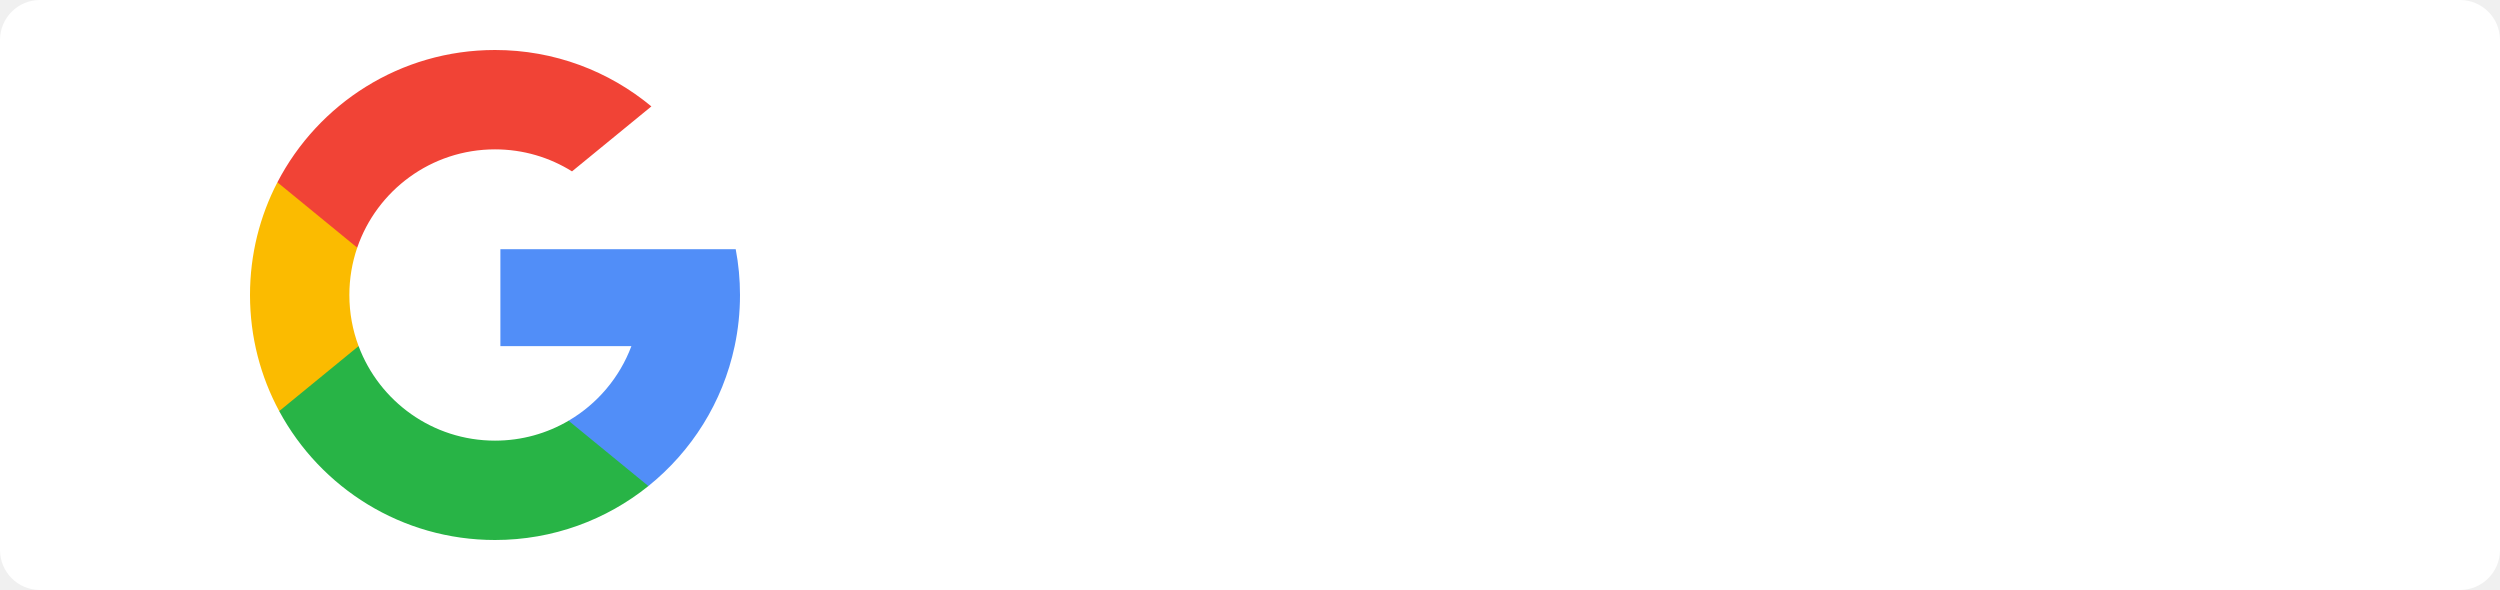
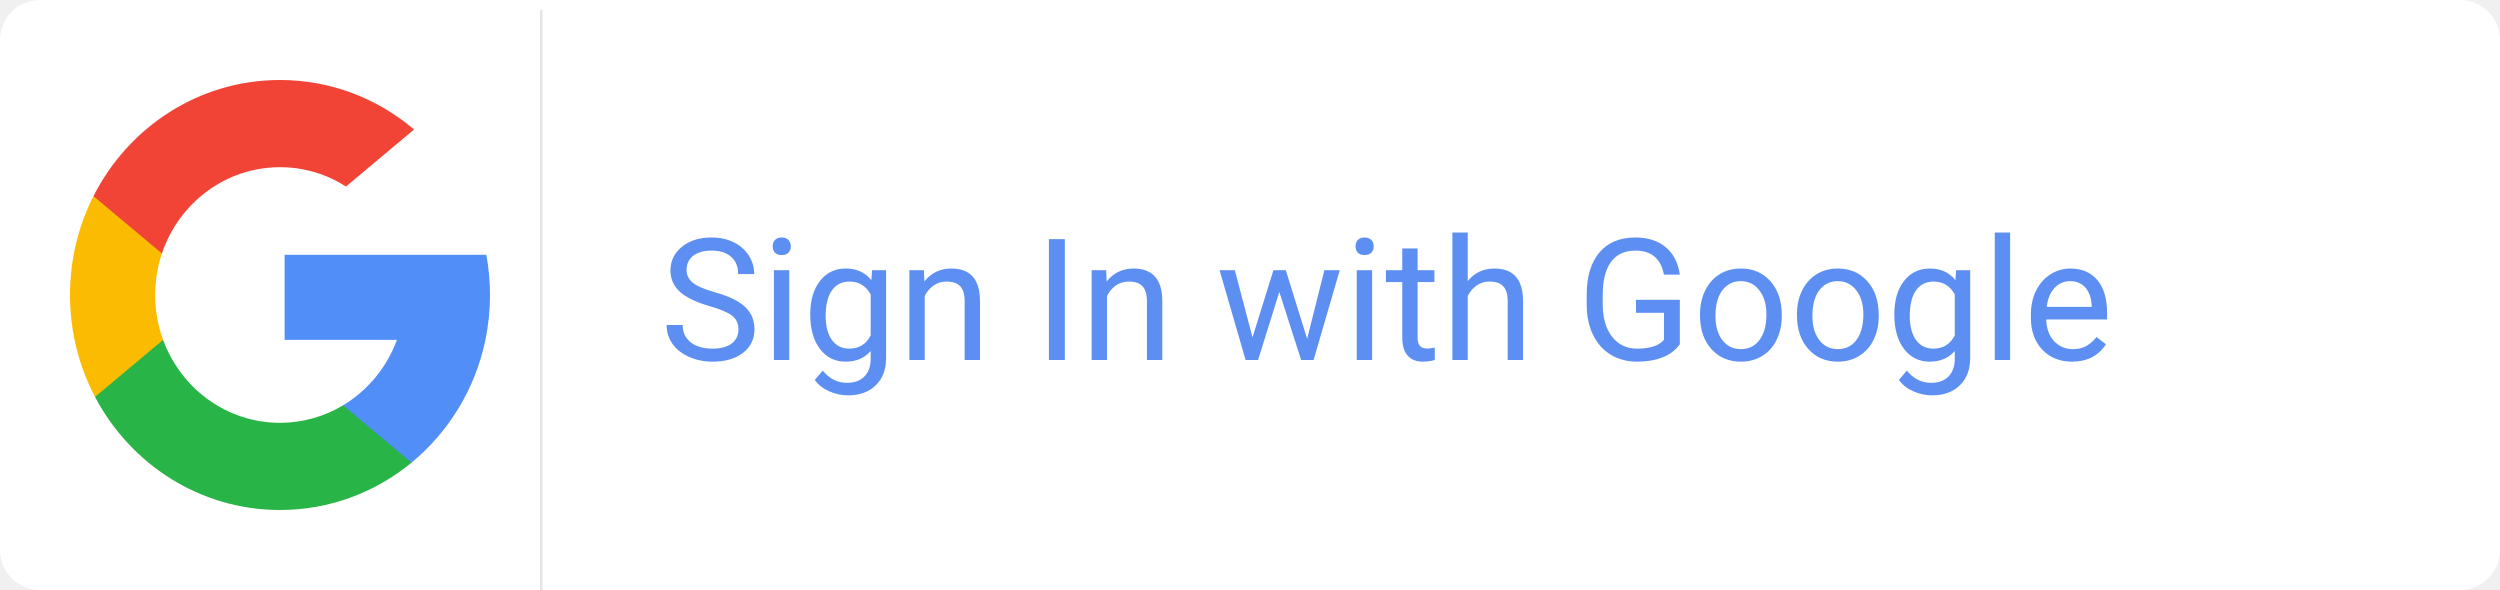
<svg xmlns="http://www.w3.org/2000/svg" width="250" height="59" viewBox="0 0 250 59" fill="none">
  <mask id="mask0" mask-type="alpha" maskUnits="userSpaceOnUse" x="0" y="0" width="250" height="59">
    <rect width="250" height="59" fill="#3A559F" />
  </mask>
  <g mask="url(#mask0)">
    <rect width="250" height="59" rx="4" fill="white" />
-     <rect width="49" height="49" fill="white" transform="translate(25 5)" />
-     <path d="M35.859 34.611L34.154 40.979L27.92 41.111C26.057 37.655 25 33.701 25 29.5C25 25.437 25.988 21.606 27.739 18.233H27.741L33.291 19.25L35.722 24.767C35.213 26.25 34.936 27.843 34.936 29.5C34.936 31.298 35.262 33.022 35.859 34.611Z" fill="#FBBB00" />
-     <path d="M73.572 24.923C73.853 26.405 74 27.936 74 29.5C74 31.254 73.816 32.965 73.464 34.615C72.272 40.232 69.155 45.136 64.838 48.606L64.837 48.605L57.846 48.248L56.857 42.072C59.721 40.392 61.96 37.763 63.139 34.615H50.039V24.923H63.331H73.572Z" fill="#518EF8" />
-     <path d="M64.837 48.605L64.838 48.606C60.639 51.981 55.306 54 49.5 54C40.17 54 32.058 48.785 27.92 41.111L35.859 34.611C37.928 40.133 43.255 44.064 49.5 44.064C52.184 44.064 54.699 43.339 56.857 42.072L64.837 48.605Z" fill="#28B446" />
-     <path d="M65.138 10.64L57.201 17.138C54.968 15.742 52.328 14.936 49.5 14.936C43.114 14.936 37.687 19.047 35.722 24.767L27.741 18.233H27.739C31.817 10.371 40.031 5 49.5 5C55.445 5 60.895 7.118 65.138 10.64Z" fill="#F14336" />
  </g>
+   <rect width="42" height="43" fill="white" transform="translate(7 8)" />
+   <path d="M16.308 33.985L14.846 39.573L9.503 39.689C7.906 36.656 7 33.187 7 29.5C7 25.935 7.847 22.573 9.348 19.612H9.349L14.106 20.505L16.19 25.346C15.754 26.648 15.516 28.046 15.516 29.5C15.517 31.078 15.796 32.59 16.308 33.985Z" fill="#FBBB00" />
+   <path d="M48.633 25.483C48.874 26.784 49 28.127 49 29.5C49 31.039 48.842 32.541 48.541 33.989C47.519 38.917 44.847 43.221 41.147 46.267L41.146 46.265L35.154 45.952L34.306 40.532C36.761 39.058 38.68 36.751 39.691 33.989H28.462V25.483H39.855H48.633Z" fill="#518EF8" />
+   <path d="M41.146 46.265L41.147 46.267C37.548 49.228 32.977 51 28 51C20.003 51 13.05 46.424 9.503 39.689L16.308 33.986C18.081 38.831 22.647 42.281 28 42.281C30.301 42.281 32.456 41.644 34.306 40.532L41.146 46.265Z" fill="#28B446" />
+   <path d="M41.404 12.95L34.601 18.652C32.687 17.427 30.424 16.719 28 16.719C22.526 16.719 17.875 20.327 16.19 25.346L9.349 19.612H9.348C12.843 12.713 19.884 8 28 8C33.095 8 37.767 9.858 41.404 12.95Z" fill="#F14336" />
+   <path d="M70.964 30.613C69.597 30.22 68.601 29.738 67.976 29.169C67.356 28.593 67.046 27.885 67.046 27.044C67.046 26.092 67.425 25.306 68.183 24.686C68.947 24.061 69.937 23.748 71.155 23.748C71.985 23.748 72.724 23.909 73.371 24.23C74.024 24.55 74.528 24.993 74.882 25.558C75.242 26.122 75.421 26.739 75.421 27.409H73.819C73.819 26.678 73.587 26.105 73.122 25.69C72.657 25.27 72.001 25.06 71.155 25.06C70.369 25.06 69.755 25.234 69.312 25.582C68.875 25.926 68.656 26.404 68.656 27.019C68.656 27.511 68.864 27.929 69.279 28.272C69.699 28.61 70.41 28.919 71.412 29.202C72.419 29.484 73.205 29.797 73.769 30.14C74.34 30.477 74.76 30.873 75.031 31.327C75.308 31.78 75.446 32.315 75.446 32.929C75.446 33.908 75.064 34.694 74.301 35.286C73.537 35.873 72.516 36.166 71.238 36.166C70.408 36.166 69.633 36.008 68.914 35.693C68.194 35.372 67.638 34.935 67.245 34.381C66.858 33.828 66.664 33.2 66.664 32.497H68.266C68.266 33.227 68.534 33.806 69.071 34.232C69.614 34.653 70.336 34.863 71.238 34.863C72.079 34.863 72.724 34.691 73.172 34.348C73.62 34.005 73.844 33.537 73.844 32.945C73.844 32.353 73.637 31.897 73.222 31.576C72.807 31.249 72.054 30.928 70.964 30.613ZM78.924 36H77.389V27.019H78.924V36ZM77.264 24.636C77.264 24.387 77.339 24.177 77.488 24.005C77.643 23.834 77.87 23.748 78.169 23.748C78.468 23.748 78.695 23.834 78.85 24.005C79.005 24.177 79.082 24.387 79.082 24.636C79.082 24.885 79.005 25.093 78.85 25.259C78.695 25.425 78.468 25.508 78.169 25.508C77.87 25.508 77.643 25.425 77.488 25.259C77.339 25.093 77.264 24.885 77.264 24.636ZM81.024 31.435C81.024 30.035 81.348 28.922 81.996 28.098C82.643 27.268 83.501 26.852 84.569 26.852C85.665 26.852 86.519 27.24 87.134 28.015L87.209 27.019H88.611V35.784C88.611 36.946 88.266 37.862 87.574 38.532C86.888 39.201 85.963 39.536 84.801 39.536C84.154 39.536 83.52 39.398 82.9 39.121C82.281 38.844 81.808 38.465 81.481 37.984L82.278 37.062C82.936 37.876 83.742 38.283 84.693 38.283C85.44 38.283 86.022 38.072 86.436 37.652C86.857 37.231 87.067 36.639 87.067 35.876V35.103C86.453 35.812 85.615 36.166 84.552 36.166C83.501 36.166 82.649 35.743 81.996 34.896C81.348 34.049 81.024 32.895 81.024 31.435ZM82.568 31.609C82.568 32.622 82.776 33.419 83.191 33.999C83.606 34.575 84.187 34.863 84.934 34.863C85.903 34.863 86.614 34.423 87.067 33.543V29.442C86.597 28.585 85.891 28.156 84.951 28.156C84.204 28.156 83.62 28.446 83.199 29.027C82.779 29.608 82.568 30.469 82.568 31.609ZM92.388 27.019L92.438 28.148C93.124 27.284 94.021 26.852 95.127 26.852C97.026 26.852 97.983 27.923 97.999 30.065V36H96.464V30.057C96.458 29.409 96.309 28.93 96.016 28.621C95.728 28.311 95.277 28.156 94.663 28.156C94.165 28.156 93.727 28.289 93.351 28.554C92.975 28.82 92.681 29.169 92.471 29.6V36H90.936V27.019H92.388ZM106.483 36H104.889V23.914H106.483V36ZM110.617 27.019L110.667 28.148C111.353 27.284 112.249 26.852 113.356 26.852C115.254 26.852 116.211 27.923 116.228 30.065V36H114.692V30.057C114.687 29.409 114.537 28.93 114.244 28.621C113.956 28.311 113.505 28.156 112.891 28.156C112.393 28.156 111.956 28.289 111.58 28.554C111.203 28.82 110.91 29.169 110.7 29.6V36H109.164V27.019H110.617ZM130.713 33.883L132.439 27.019H133.975L131.36 36H130.115L127.932 29.193L125.807 36H124.562L121.956 27.019H123.483L125.251 33.742L127.343 27.019H128.58L130.713 33.883ZM137.212 36H135.677V27.019H137.212V36ZM135.552 24.636C135.552 24.387 135.627 24.177 135.776 24.005C135.931 23.834 136.158 23.748 136.457 23.748C136.756 23.748 136.983 23.834 137.138 24.005C137.293 24.177 137.37 24.387 137.37 24.636C137.37 24.885 137.293 25.093 137.138 25.259C136.983 25.425 136.756 25.508 136.457 25.508C136.158 25.508 135.931 25.425 135.776 25.259C135.627 25.093 135.552 24.885 135.552 24.636ZM141.761 24.844V27.019H143.438V28.206H141.761V33.775C141.761 34.135 141.836 34.406 141.985 34.589C142.135 34.766 142.389 34.855 142.749 34.855C142.926 34.855 143.17 34.821 143.479 34.755V36C143.076 36.111 142.683 36.166 142.301 36.166C141.615 36.166 141.097 35.959 140.749 35.544C140.4 35.128 140.226 34.539 140.226 33.775V28.206H138.59V27.019H140.226V24.844H141.761ZM146.775 28.106C147.456 27.27 148.341 26.852 149.431 26.852C151.329 26.852 152.287 27.923 152.303 30.065V36H150.768V30.057C150.762 29.409 150.613 28.93 150.319 28.621C150.032 28.311 149.581 28.156 148.966 28.156C148.468 28.156 148.031 28.289 147.655 28.554C147.278 28.82 146.985 29.169 146.775 29.6V36H145.239V23.25H146.775V28.106ZM167.983 34.415C167.574 35.001 167.001 35.441 166.265 35.734C165.535 36.022 164.682 36.166 163.708 36.166C162.723 36.166 161.849 35.936 161.085 35.477C160.322 35.012 159.73 34.354 159.309 33.502C158.894 32.649 158.681 31.662 158.67 30.538V29.484C158.67 27.663 159.093 26.252 159.94 25.25C160.792 24.249 161.987 23.748 163.526 23.748C164.788 23.748 165.803 24.072 166.572 24.719C167.341 25.361 167.812 26.274 167.983 27.459H166.39C166.091 25.859 165.139 25.06 163.534 25.06C162.466 25.06 161.655 25.436 161.102 26.189C160.554 26.936 160.278 28.02 160.272 29.442V30.43C160.272 31.786 160.582 32.865 161.202 33.667C161.821 34.464 162.66 34.863 163.717 34.863C164.314 34.863 164.837 34.796 165.286 34.664C165.734 34.531 166.105 34.307 166.398 33.991V31.277H163.601V29.982H167.983V34.415ZM170 31.426C170 30.546 170.172 29.755 170.515 29.052C170.864 28.349 171.345 27.807 171.959 27.425C172.579 27.044 173.285 26.852 174.076 26.852C175.299 26.852 176.287 27.276 177.04 28.123C177.798 28.969 178.177 30.095 178.177 31.501V31.609C178.177 32.483 178.008 33.269 177.67 33.966C177.338 34.658 176.86 35.198 176.234 35.585C175.615 35.972 174.901 36.166 174.093 36.166C172.875 36.166 171.888 35.743 171.129 34.896C170.377 34.049 170 32.929 170 31.534V31.426ZM171.544 31.609C171.544 32.605 171.774 33.405 172.233 34.008C172.698 34.611 173.318 34.913 174.093 34.913C174.873 34.913 175.493 34.608 175.952 33.999C176.411 33.385 176.641 32.528 176.641 31.426C176.641 30.441 176.406 29.644 175.936 29.036C175.471 28.421 174.851 28.114 174.076 28.114C173.318 28.114 172.707 28.416 172.242 29.019C171.777 29.622 171.544 30.485 171.544 31.609ZM179.696 31.426C179.696 30.546 179.867 29.755 180.21 29.052C180.559 28.349 181.041 27.807 181.655 27.425C182.275 27.044 182.98 26.852 183.771 26.852C184.994 26.852 185.982 27.276 186.735 28.123C187.493 28.969 187.872 30.095 187.872 31.501V31.609C187.872 32.483 187.703 33.269 187.366 33.966C187.034 34.658 186.555 35.198 185.93 35.585C185.31 35.972 184.596 36.166 183.788 36.166C182.571 36.166 181.583 35.743 180.825 34.896C180.072 34.049 179.696 32.929 179.696 31.534V31.426ZM181.24 31.609C181.24 32.605 181.469 33.405 181.929 34.008C182.394 34.611 183.013 34.913 183.788 34.913C184.568 34.913 185.188 34.608 185.647 33.999C186.107 33.385 186.336 32.528 186.336 31.426C186.336 30.441 186.101 29.644 185.631 29.036C185.166 28.421 184.546 28.114 183.771 28.114C183.013 28.114 182.402 28.416 181.937 29.019C181.472 29.622 181.24 30.485 181.24 31.609ZM189.433 31.435C189.433 30.035 189.756 28.922 190.404 28.098C191.051 27.268 191.909 26.852 192.977 26.852C194.073 26.852 194.928 27.24 195.542 28.015L195.617 27.019H197.02V35.784C197.02 36.946 196.674 37.862 195.982 38.532C195.296 39.201 194.372 39.536 193.209 39.536C192.562 39.536 191.928 39.398 191.309 39.121C190.689 38.844 190.216 38.465 189.889 37.984L190.686 37.062C191.345 37.876 192.15 38.283 193.102 38.283C193.849 38.283 194.43 38.072 194.845 37.652C195.265 37.231 195.476 36.639 195.476 35.876V35.103C194.861 35.812 194.023 36.166 192.96 36.166C191.909 36.166 191.057 35.743 190.404 34.896C189.756 34.049 189.433 32.895 189.433 31.435ZM190.977 31.609C190.977 32.622 191.184 33.419 191.599 33.999C192.014 34.575 192.595 34.863 193.342 34.863C194.311 34.863 195.022 34.423 195.476 33.543V29.442C195.005 28.585 194.3 28.156 193.359 28.156C192.612 28.156 192.028 28.446 191.607 29.027C191.187 29.608 190.977 30.469 190.977 31.609ZM201.012 36H199.477V23.25H201.012V36ZM207.205 36.166C205.987 36.166 204.997 35.768 204.233 34.971C203.469 34.168 203.087 33.097 203.087 31.758V31.476C203.087 30.585 203.256 29.791 203.594 29.094C203.937 28.391 204.413 27.843 205.021 27.45C205.636 27.052 206.3 26.852 207.014 26.852C208.181 26.852 209.089 27.237 209.736 28.006C210.384 28.776 210.708 29.877 210.708 31.31V31.949H204.623C204.645 32.835 204.903 33.551 205.395 34.099C205.893 34.641 206.524 34.913 207.288 34.913C207.83 34.913 208.289 34.802 208.666 34.581C209.042 34.359 209.371 34.066 209.653 33.701L210.591 34.431C209.839 35.588 208.71 36.166 207.205 36.166ZM207.014 28.114C206.394 28.114 205.874 28.341 205.453 28.795C205.033 29.243 204.772 29.874 204.673 30.688H209.172V30.571C209.128 29.791 208.917 29.188 208.541 28.762C208.165 28.33 207.656 28.114 207.014 28.114Z" fill="#5C8FF1" />
+   <line x1="54.125" y1="1" x2="54.125" y2="59" stroke="#E5E5E5" stroke-width="0.25" />
</svg>
